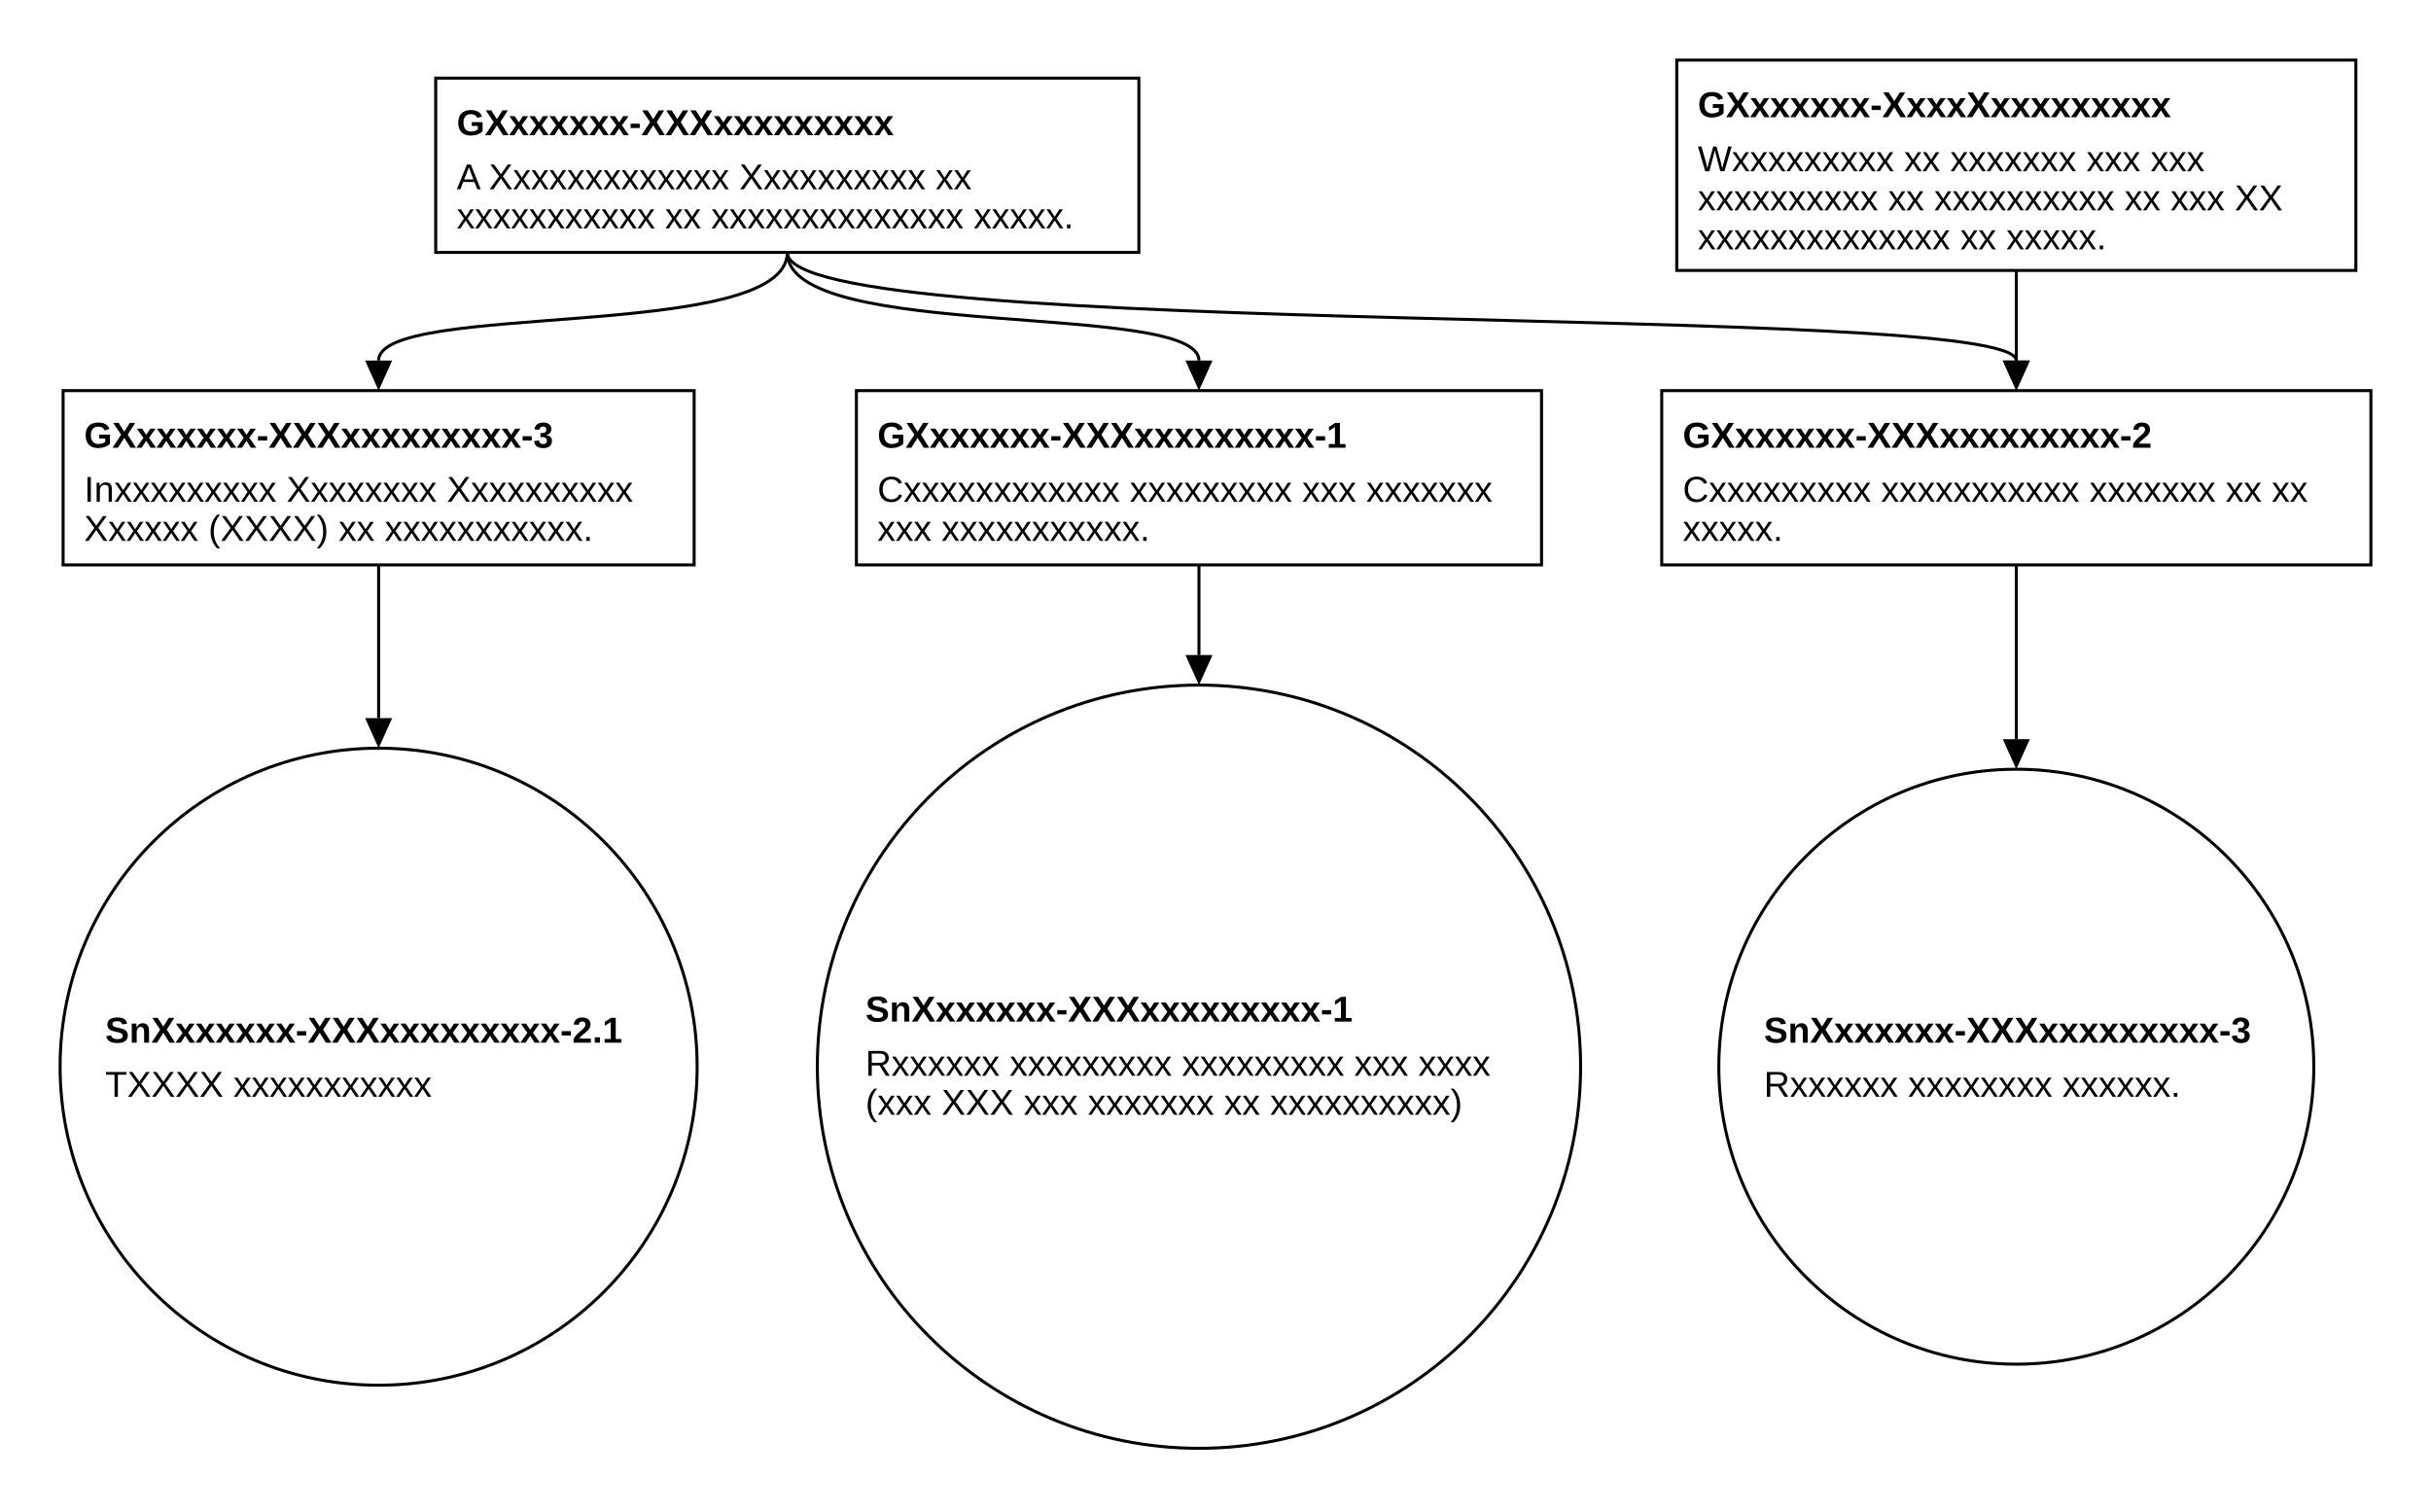
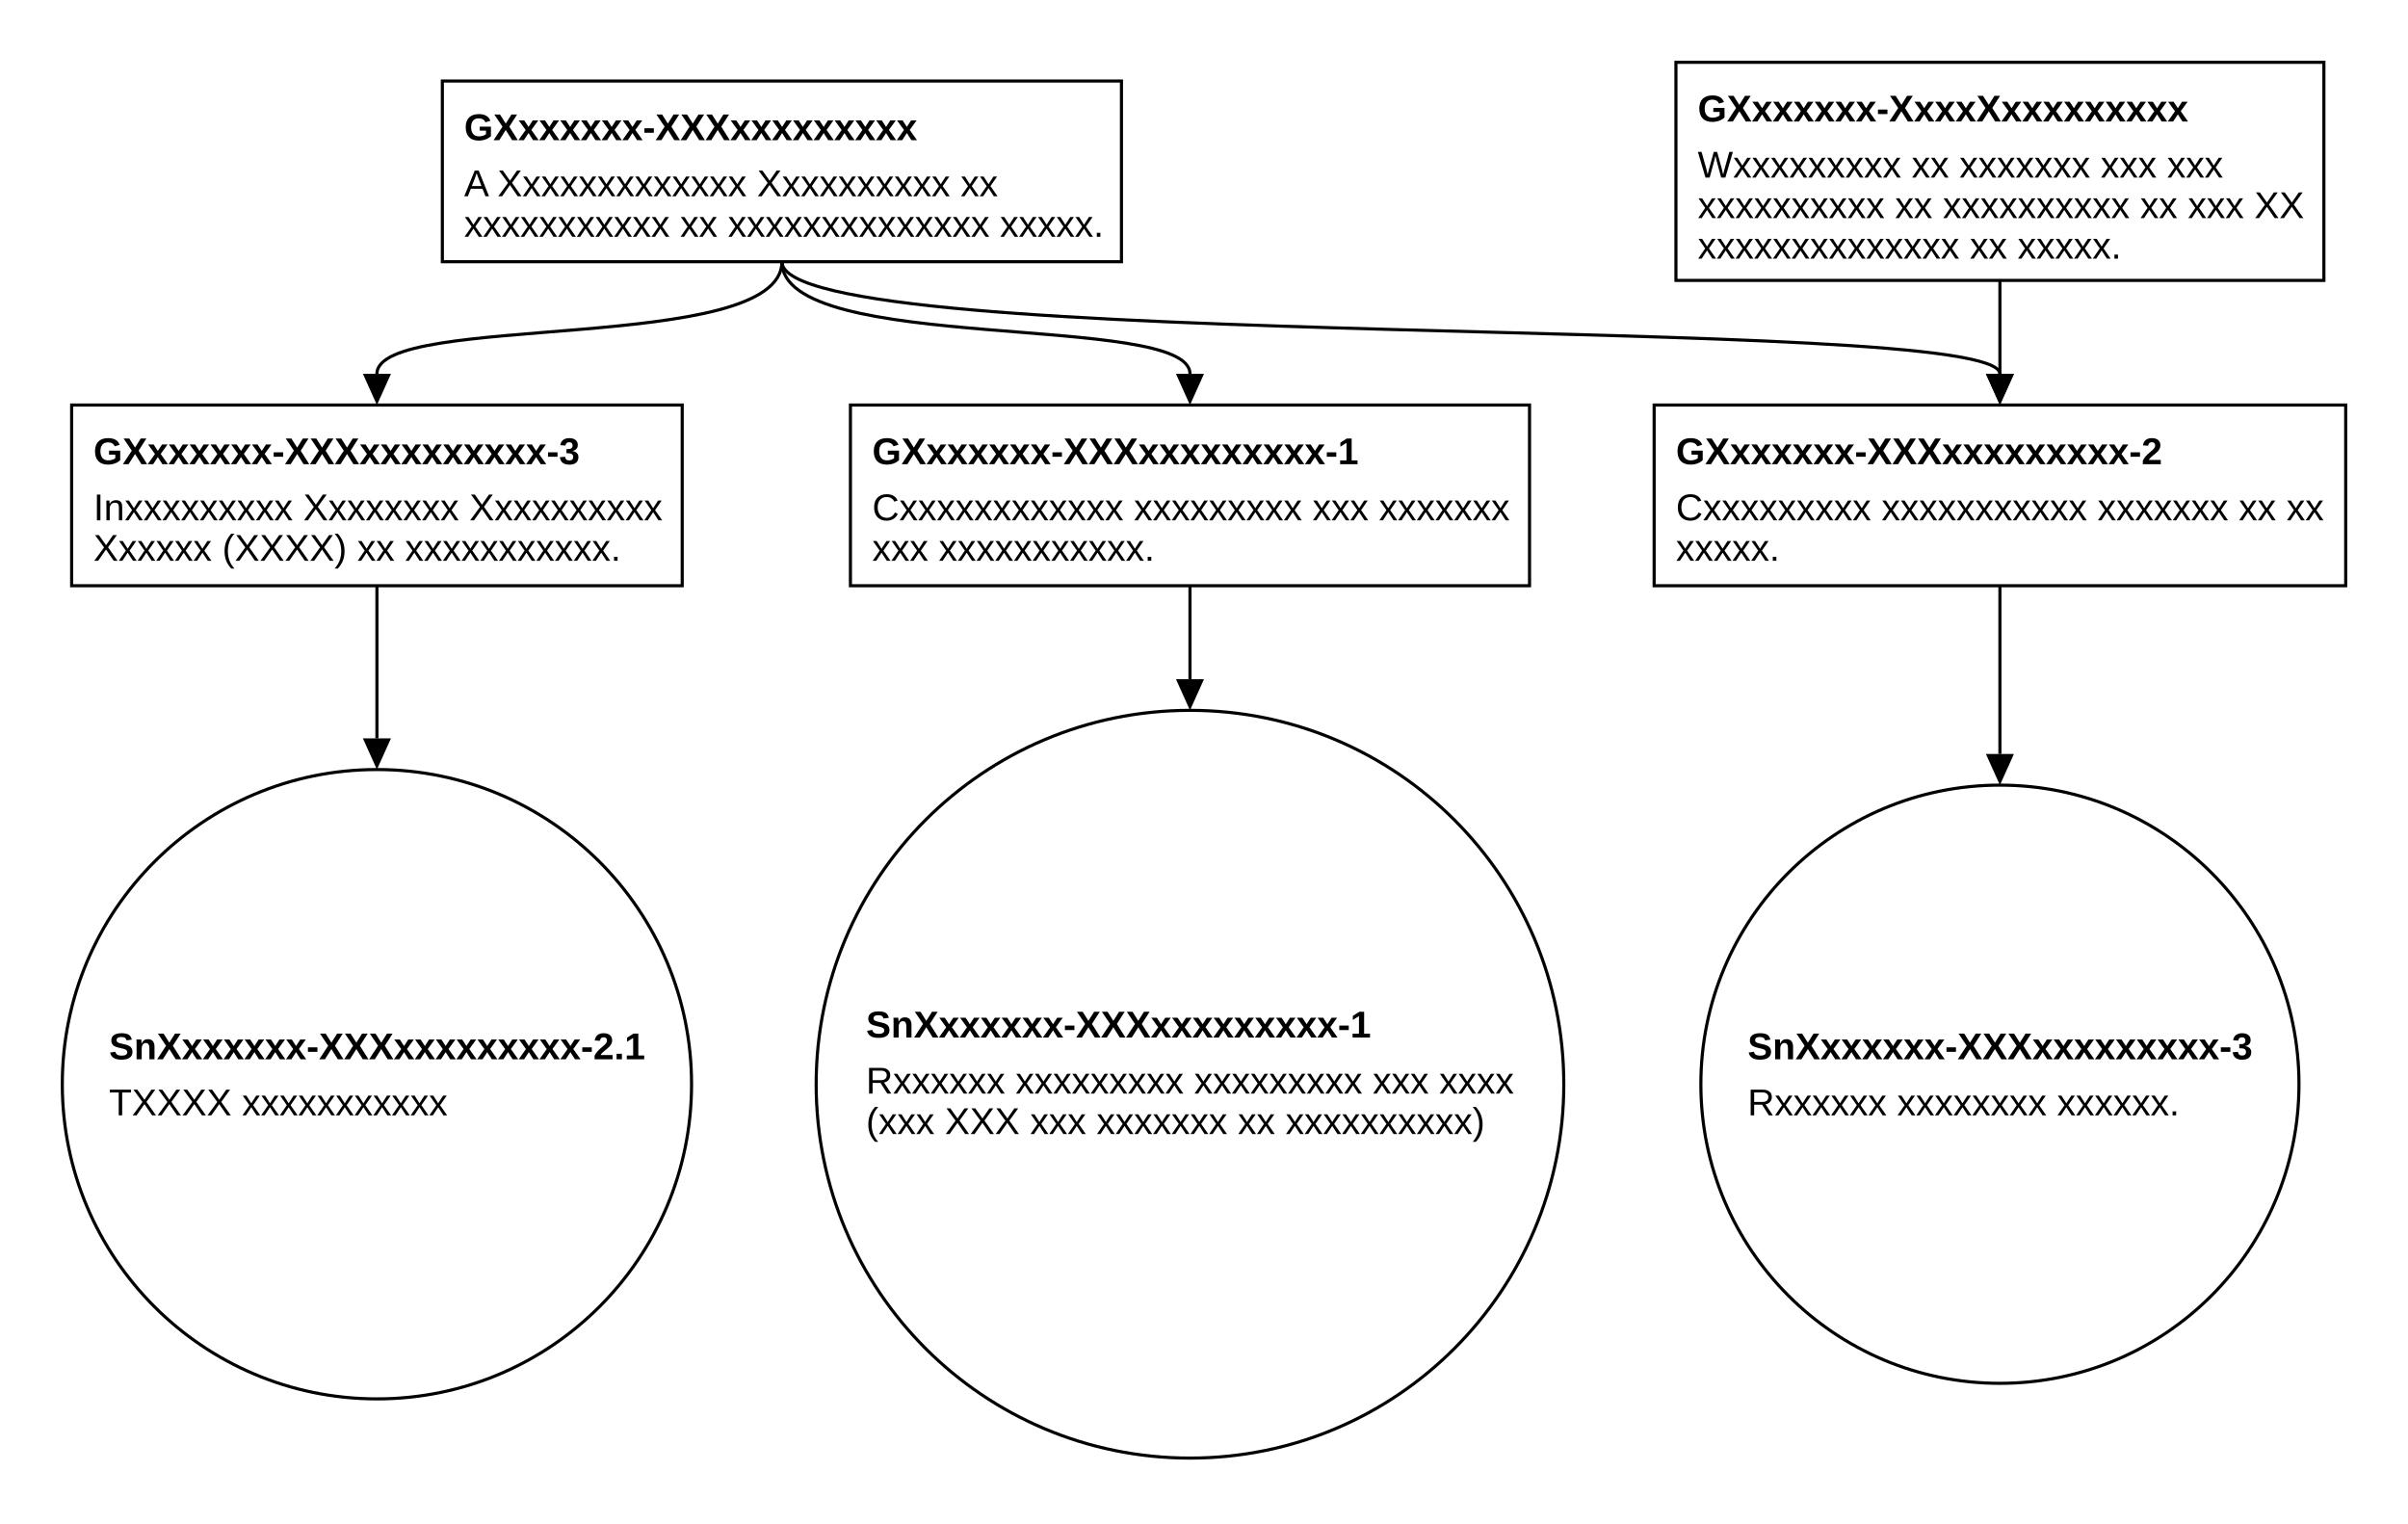
- <svg xmlns="http://www.w3.org/2000/svg" class="gsndiagram" viewBox="0 0 809 503">
+ <svg xmlns="http://www.w3.org/2000/svg" class="gsndiagram" viewBox="0 0 773 489">
  <defs>
    <marker id="supportedby_arrow" markerHeight="9" markerUnits="userSpaceOnUse" markerWidth="10" orient="auto-start-reverse" refX="0" refY="4.5">
      <polyline fill="black" points="0 0, 10 4.5, 0 9" />
    </marker>
  </defs>
  <g class="gsn_module_txxx_2_xxxxxxxxxxxxx_xxxxxxxxxx gsnelem gsngoal" id="node_gxxxxxxx_xxxxxxxxxxxx">
-     <path class="border" d="M145,26 L379,26 L379,84 L145,84 z" fill-opacity="0" stroke="black" stroke-width="1" />
-     <text font-family="Arial" font-size="12" font-weight="bold" x="152" y="45">GXxxxxxx-XXXxxxxxxxxx</text>
-     <text font-family="Arial" font-size="12" x="152" y="63">A Xxxxxxxxxxxxx Xxxxxxxxxx xx</text>
-     <text font-family="Arial" font-size="12" x="152" y="76">xxxxxxxxxxx xx xxxxxxxxxxxxxx xxxxx.</text>
+     <path class="border" d="M142,26 L360,26 L360,84 L142,84 z" fill-opacity="0" stroke="black" stroke-width="1" />
+     <text font-family="Arial" font-size="12" font-weight="bold" x="149" y="45">GXxxxxxx-XXXxxxxxxxxx</text>
+     <text font-family="Arial" font-size="12" x="149" y="63">A Xxxxxxxxxxxxx Xxxxxxxxxx xx</text>
+     <text font-family="Arial" font-size="12" x="149" y="76">xxxxxxxxxxx xx xxxxxxxxxxxxxx xxxxx.</text>
  </g>
  <g class="gsn_module_txxx_2_xxxxxxxxxxxxx_xxxxxxxxxx gsnelem gsngoal" id="node_gxxxxxxx_xxxxxxxxxxxxxx">
-     <path class="border" d="M558,20 L784,20 L784,90 L558,90 z" fill-opacity="0" stroke="black" stroke-width="1" />
-     <text font-family="Arial" font-size="12" font-weight="bold" x="565" y="39">GXxxxxxx-XxxxXxxxxxxxxx</text>
-     <text font-family="Arial" font-size="12" x="565" y="57">Wxxxxxxxxx xx xxxxxxx xxx xxx</text>
-     <text font-family="Arial" font-size="12" x="565" y="70">xxxxxxxxxx xx xxxxxxxxxx xx xxx XX</text>
-     <text font-family="Arial" font-size="12" x="565" y="83">xxxxxxxxxxxxxx xx xxxxx.</text>
+     <path class="border" d="M538,20 L746,20 L746,90 L538,90 z" fill-opacity="0" stroke="black" stroke-width="1" />
+     <text font-family="Arial" font-size="12" font-weight="bold" x="545" y="39">GXxxxxxx-XxxxXxxxxxxxxx</text>
+     <text font-family="Arial" font-size="12" x="545" y="57">Wxxxxxxxxx xx xxxxxxx xxx xxx</text>
+     <text font-family="Arial" font-size="12" x="545" y="70">xxxxxxxxxx xx xxxxxxxxxx xx xxx XX</text>
+     <text font-family="Arial" font-size="12" x="545" y="83">xxxxxxxxxxxxxx xx xxxxx.</text>
  </g>
  <g class="gsn_module_txxx_2_xxxxxxxxxxxxx_xxxxxxxxxx gsnelem gsngoal" id="node_gxxxxxxx_xxxxxxxxxxxx_3">
-     <path class="border" d="M21,130 L231,130 L231,188 L21,188 z" fill-opacity="0" stroke="black" stroke-width="1" />
-     <text font-family="Arial" font-size="12" font-weight="bold" x="28" y="149">GXxxxxxx-XXXxxxxxxxxx-3</text>
-     <text font-family="Arial" font-size="12" x="28" y="167">Inxxxxxxxxx Xxxxxxxx Xxxxxxxxxx</text>
-     <text font-family="Arial" font-size="12" x="28" y="180">Xxxxxx (XXXX) xx xxxxxxxxxxx.</text>
+     <path class="border" d="M23,130 L219,130 L219,188 L23,188 z" fill-opacity="0" stroke="black" stroke-width="1" />
+     <text font-family="Arial" font-size="12" font-weight="bold" x="30" y="149">GXxxxxxx-XXXxxxxxxxxx-3</text>
+     <text font-family="Arial" font-size="12" x="30" y="167">Inxxxxxxxxx Xxxxxxxx Xxxxxxxxxx</text>
+     <text font-family="Arial" font-size="12" x="30" y="180">Xxxxxx (XXXX) xx xxxxxxxxxxx.</text>
  </g>
  <g class="gsn_module_txxx_2_xxxxxxxxxxxxx_xxxxxxxxxx gsnelem gsngoal" id="node_gxxxxxxx_xxxxxxxxxxxx_1">
-     <path class="border" d="M285,130 L513,130 L513,188 L285,188 z" fill-opacity="0" stroke="black" stroke-width="1" />
-     <text font-family="Arial" font-size="12" font-weight="bold" x="292" y="149">GXxxxxxx-XXXxxxxxxxxx-1</text>
-     <text font-family="Arial" font-size="12" x="292" y="167">Cxxxxxxxxxxxx xxxxxxxxx xxx xxxxxxx</text>
-     <text font-family="Arial" font-size="12" x="292" y="180">xxx xxxxxxxxxxx.</text>
+     <path class="border" d="M273,130 L491,130 L491,188 L273,188 z" fill-opacity="0" stroke="black" stroke-width="1" />
+     <text font-family="Arial" font-size="12" font-weight="bold" x="280" y="149">GXxxxxxx-XXXxxxxxxxxx-1</text>
+     <text font-family="Arial" font-size="12" x="280" y="167">Cxxxxxxxxxxxx xxxxxxxxx xxx xxxxxxx</text>
+     <text font-family="Arial" font-size="12" x="280" y="180">xxx xxxxxxxxxxx.</text>
  </g>
  <g class="gsn_module_txxx_2_xxxxxxxxxxxxx_xxxxxxxxxx gsnelem gsngoal" id="node_gxxxxxxx_xxxxxxxxxxxx_2">
-     <path class="border" d="M553,130 L789,130 L789,188 L553,188 z" fill-opacity="0" stroke="black" stroke-width="1" />
-     <text font-family="Arial" font-size="12" font-weight="bold" x="560" y="149">GXxxxxxx-XXXxxxxxxxxx-2</text>
-     <text font-family="Arial" font-size="12" x="560" y="167">Cxxxxxxxxx xxxxxxxxxxx xxxxxxx xx xx</text>
-     <text font-family="Arial" font-size="12" x="560" y="180">xxxxx.</text>
+     <path class="border" d="M531,130 L753,130 L753,188 L531,188 z" fill-opacity="0" stroke="black" stroke-width="1" />
+     <text font-family="Arial" font-size="12" font-weight="bold" x="538" y="149">GXxxxxxx-XXXxxxxxxxxx-2</text>
+     <text font-family="Arial" font-size="12" x="538" y="167">Cxxxxxxxxx xxxxxxxxxxx xxxxxxx xx xx</text>
+     <text font-family="Arial" font-size="12" x="538" y="180">xxxxx.</text>
  </g>
  <g class="gsn_module_txxx_2_xxxxxxxxxxxxx_xxxxxxxxxx gsnelem gsnsltn" id="node_snxxxxxxx_xxxxxxxxxxxx_2_1">
-     <path class="border" d="M20,355 a106,106,0,1,0,212,0 a106,106,0,1,0,-212,0 z" fill-opacity="0" stroke="black" stroke-width="1" />
-     <text font-family="Arial" font-size="12" font-weight="bold" x="35" y="347">SnXxxxxxx-XXXxxxxxxxxx-2.1</text>
-     <text font-family="Arial" font-size="12" x="35" y="365">TXXXX xxxxxxxxxxx</text>
+     <path class="border" d="M20,348 a101,101,0,1,0,202,0 a101,101,0,1,0,-202,0 z" fill-opacity="0" stroke="black" stroke-width="1" />
+     <text font-family="Arial" font-size="12" font-weight="bold" x="35" y="340">SnXxxxxxx-XXXxxxxxxxxx-2.1</text>
+     <text font-family="Arial" font-size="12" x="35" y="358">TXXXX xxxxxxxxxxx</text>
  </g>
  <g class="gsn_module_txxx_2_xxxxxxxxxxxxx_xxxxxxxxxx gsnelem gsnsltn" id="node_snxxxxxxx_xxxxxxxxxxxx_1">
-     <path class="border" d="M272,355 a127,127,0,1,0,254,0 a127,127,0,1,0,-254,0 z" fill-opacity="0" stroke="black" stroke-width="1" />
-     <text font-family="Arial" font-size="12" font-weight="bold" x="288" y="340">SnXxxxxxx-XXXxxxxxxxxx-1</text>
-     <text font-family="Arial" font-size="12" x="288" y="358">Rxxxxxx xxxxxxxxx xxxxxxxxx xxx xxxx</text>
-     <text font-family="Arial" font-size="12" x="288" y="371">(xxx XXX xxx xxxxxxx xx xxxxxxxxxx)</text>
+     <path class="border" d="M262,348 a120,120,0,1,0,240,0 a120,120,0,1,0,-240,0 z" fill-opacity="0" stroke="black" stroke-width="1" />
+     <text font-family="Arial" font-size="12" font-weight="bold" x="278" y="333">SnXxxxxxx-XXXxxxxxxxxx-1</text>
+     <text font-family="Arial" font-size="12" x="278" y="351">Rxxxxxx xxxxxxxxx xxxxxxxxx xxx xxxx</text>
+     <text font-family="Arial" font-size="12" x="278" y="364">(xxx XXX xxx xxxxxxx xx xxxxxxxxxx)</text>
  </g>
  <g class="gsn_module_txxx_2_xxxxxxxxxxxxx_xxxxxxxxxx gsnelem gsnsltn" id="node_snxxxxxxx_xxxxxxxxxxxx_3">
-     <path class="border" d="M572,355 a99,99,0,1,0,198,0 a99,99,0,1,0,-198,0 z" fill-opacity="0" stroke="black" stroke-width="1" />
-     <text font-family="Arial" font-size="12" font-weight="bold" x="587" y="347">SnXxxxxxx-XXXxxxxxxxxx-3</text>
-     <text font-family="Arial" font-size="12" x="587" y="365">Rxxxxxx xxxxxxxx xxxxxx.</text>
+     <path class="border" d="M546,348 a96,96,0,1,0,192,0 a96,96,0,1,0,-192,0 z" fill-opacity="0" stroke="black" stroke-width="1" />
+     <text font-family="Arial" font-size="12" font-weight="bold" x="561" y="340">SnXxxxxxx-XXXxxxxxxxxx-3</text>
+     <text font-family="Arial" font-size="12" x="561" y="358">Rxxxxxx xxxxxxxx xxxxxx.</text>
  </g>
-   <path class="gsnedge gsninspby" d="M262,84 C262,114,399,100,399,120" fill-opacity="0" marker-end="url(#supportedby_arrow)" stroke="black" stroke-width="1" />
-   <path class="gsnedge gsninspby" d="M262,84 C262,114,671,100,671,120" fill-opacity="0" marker-end="url(#supportedby_arrow)" stroke="black" stroke-width="1" />
-   <path class="gsnedge gsninspby" d="M262,84 C262,114,126,100,126,120" fill-opacity="0" marker-end="url(#supportedby_arrow)" stroke="black" stroke-width="1" />
-   <path class="gsnedge gsninspby" d="M399,188 C399,218,399,198,399,218" fill-opacity="0" marker-end="url(#supportedby_arrow)" stroke="black" stroke-width="1" />
-   <path class="gsnedge gsninspby" d="M671,188 C671,218,671,226,671,246" fill-opacity="0" marker-end="url(#supportedby_arrow)" stroke="black" stroke-width="1" />
-   <path class="gsnedge gsninspby" d="M126,188 C126,218,126,219,126,239" fill-opacity="0" marker-end="url(#supportedby_arrow)" stroke="black" stroke-width="1" />
-   <path class="gsnedge gsninspby" d="M671,90 C671,120,671,100,671,120" fill-opacity="0" marker-end="url(#supportedby_arrow)" stroke="black" stroke-width="1" />
+   <path class="gsnedge gsninspby" d="M251,84 C251,114,382,100,382,120" fill-opacity="0" marker-end="url(#supportedby_arrow)" stroke="black" stroke-width="1" />
+   <path class="gsnedge gsninspby" d="M251,84 C251,114,642,100,642,120" fill-opacity="0" marker-end="url(#supportedby_arrow)" stroke="black" stroke-width="1" />
+   <path class="gsnedge gsninspby" d="M251,84 C251,114,121,100,121,120" fill-opacity="0" marker-end="url(#supportedby_arrow)" stroke="black" stroke-width="1" />
+   <path class="gsnedge gsninspby" d="M382,188 C382,218,382,198,382,218" fill-opacity="0" marker-end="url(#supportedby_arrow)" stroke="black" stroke-width="1" />
+   <path class="gsnedge gsninspby" d="M642,188 C642,218,642,222,642,242" fill-opacity="0" marker-end="url(#supportedby_arrow)" stroke="black" stroke-width="1" />
+   <path class="gsnedge gsninspby" d="M121,188 C121,218,121,217,121,237" fill-opacity="0" marker-end="url(#supportedby_arrow)" stroke="black" stroke-width="1" />
+   <path class="gsnedge gsninspby" d="M642,90 C642,120,642,100,642,120" fill-opacity="0" marker-end="url(#supportedby_arrow)" stroke="black" stroke-width="1" />
</svg>
